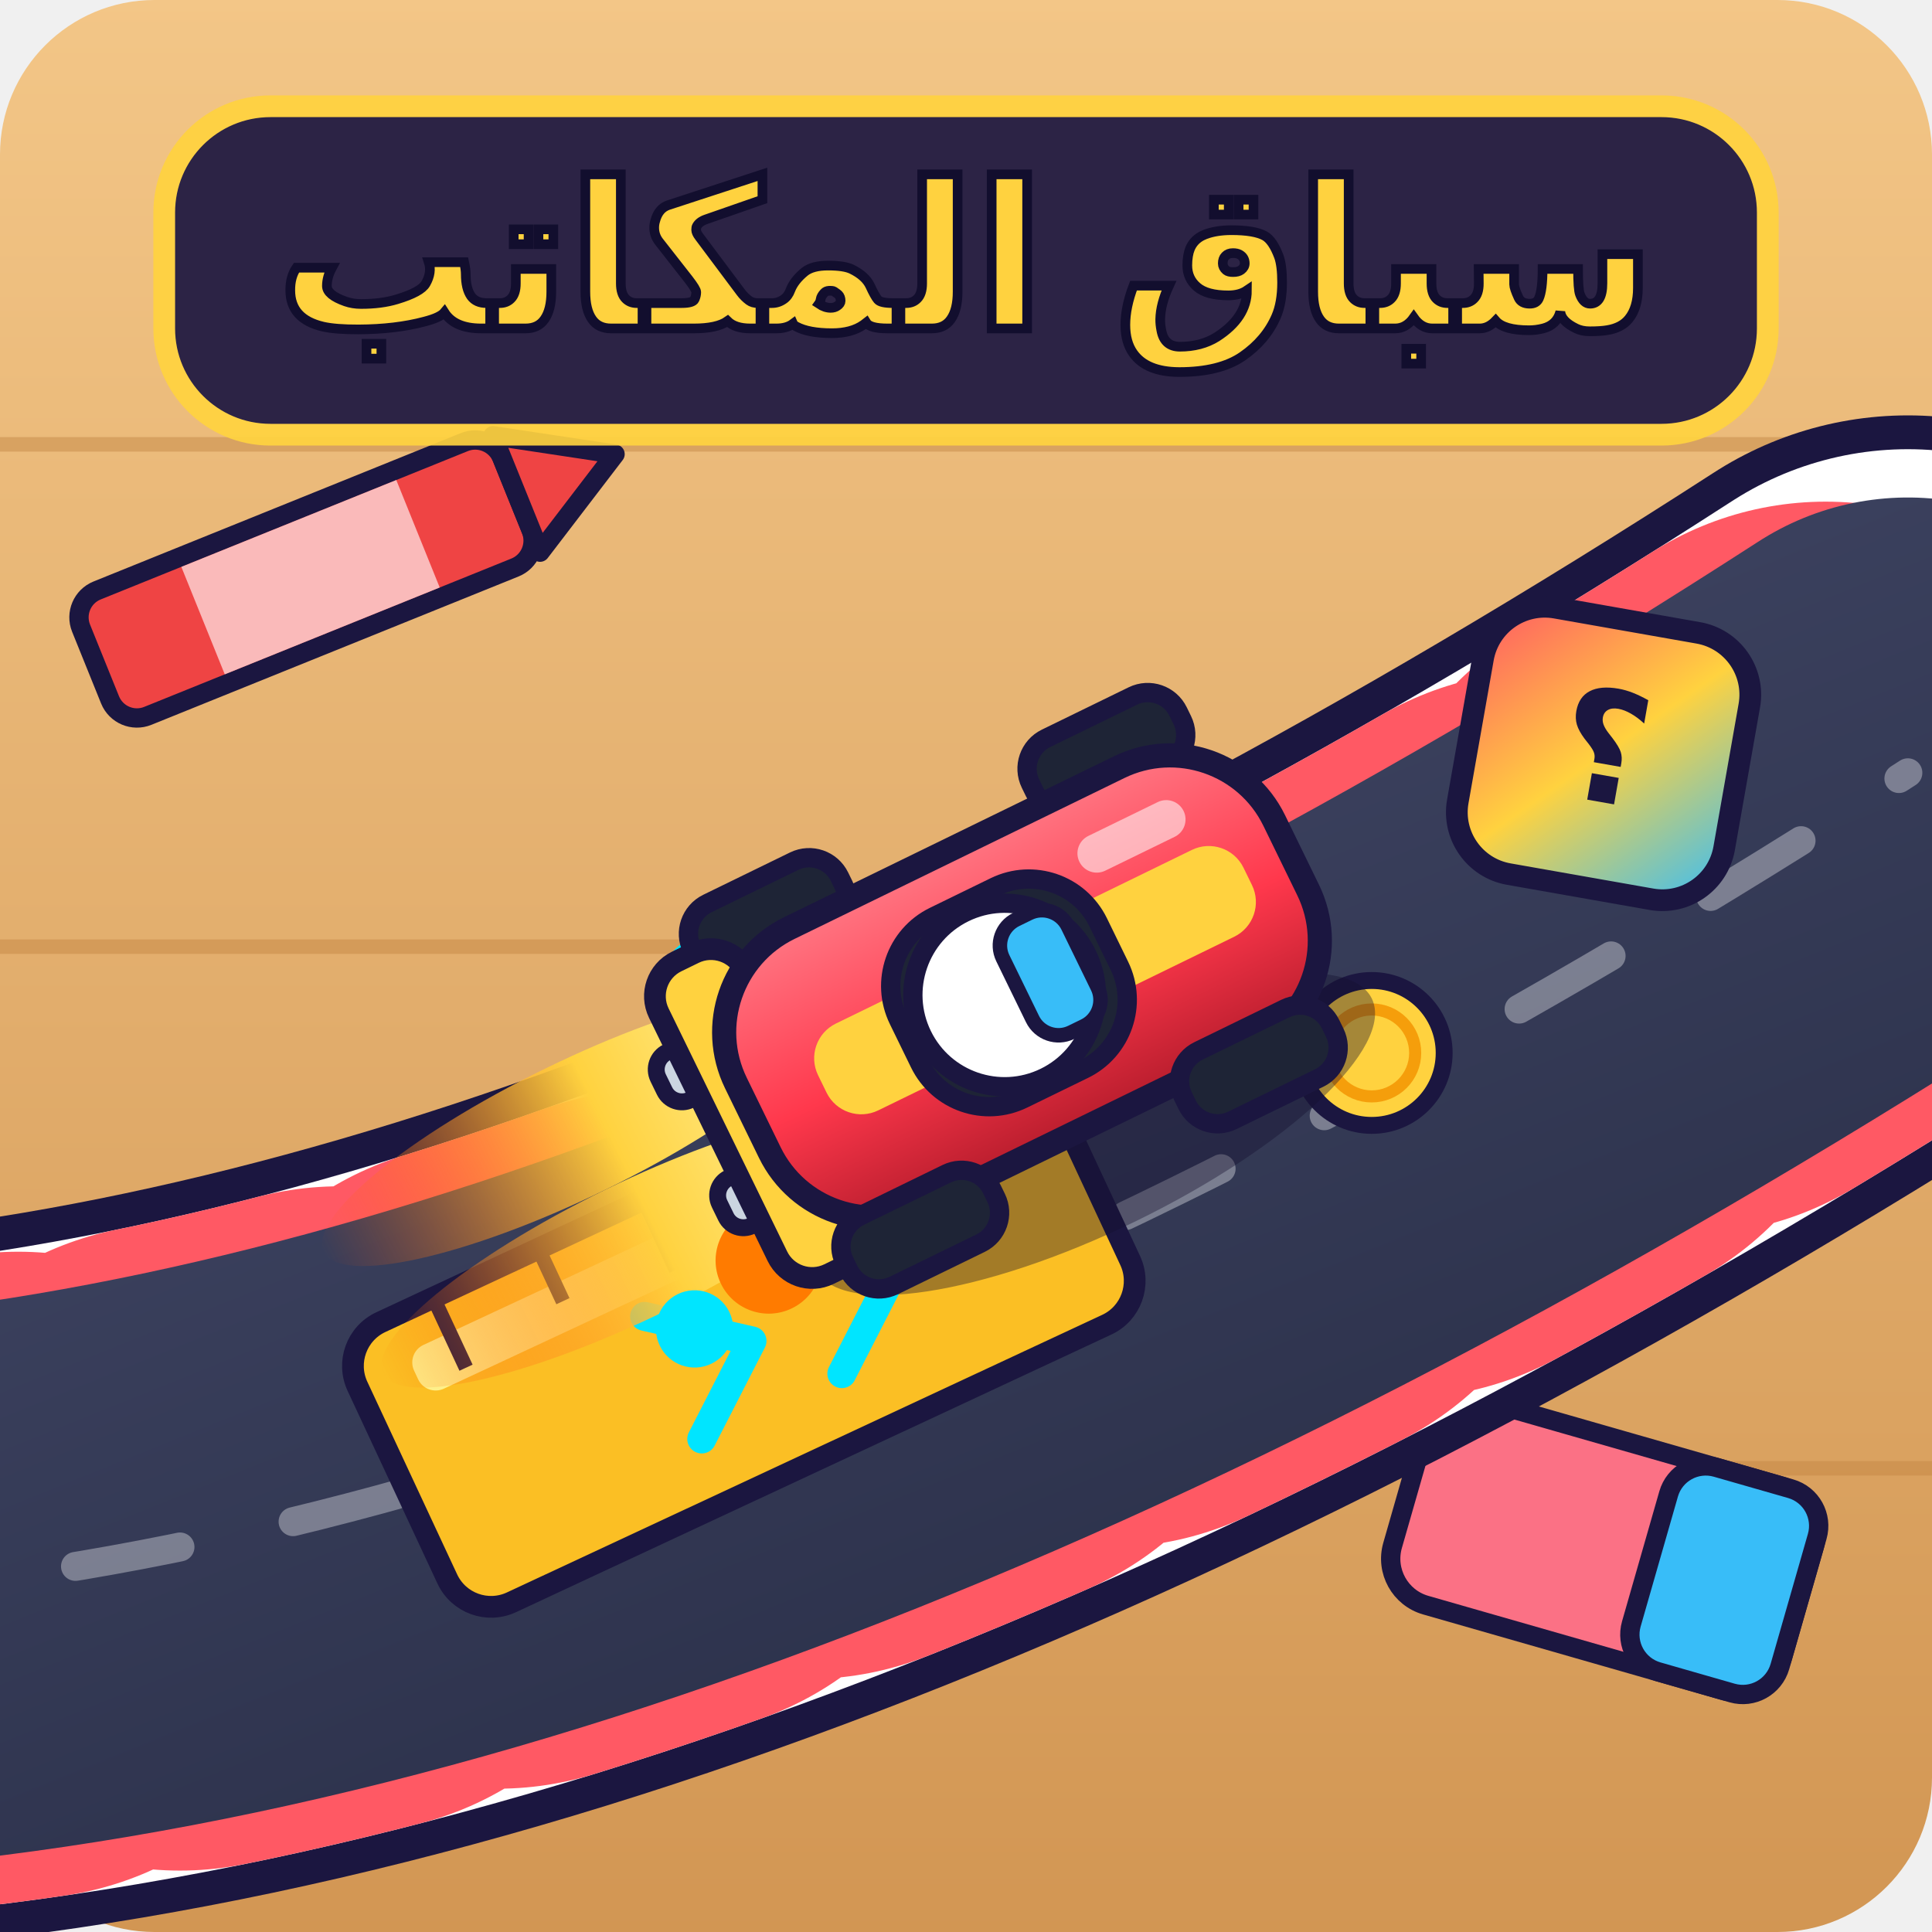
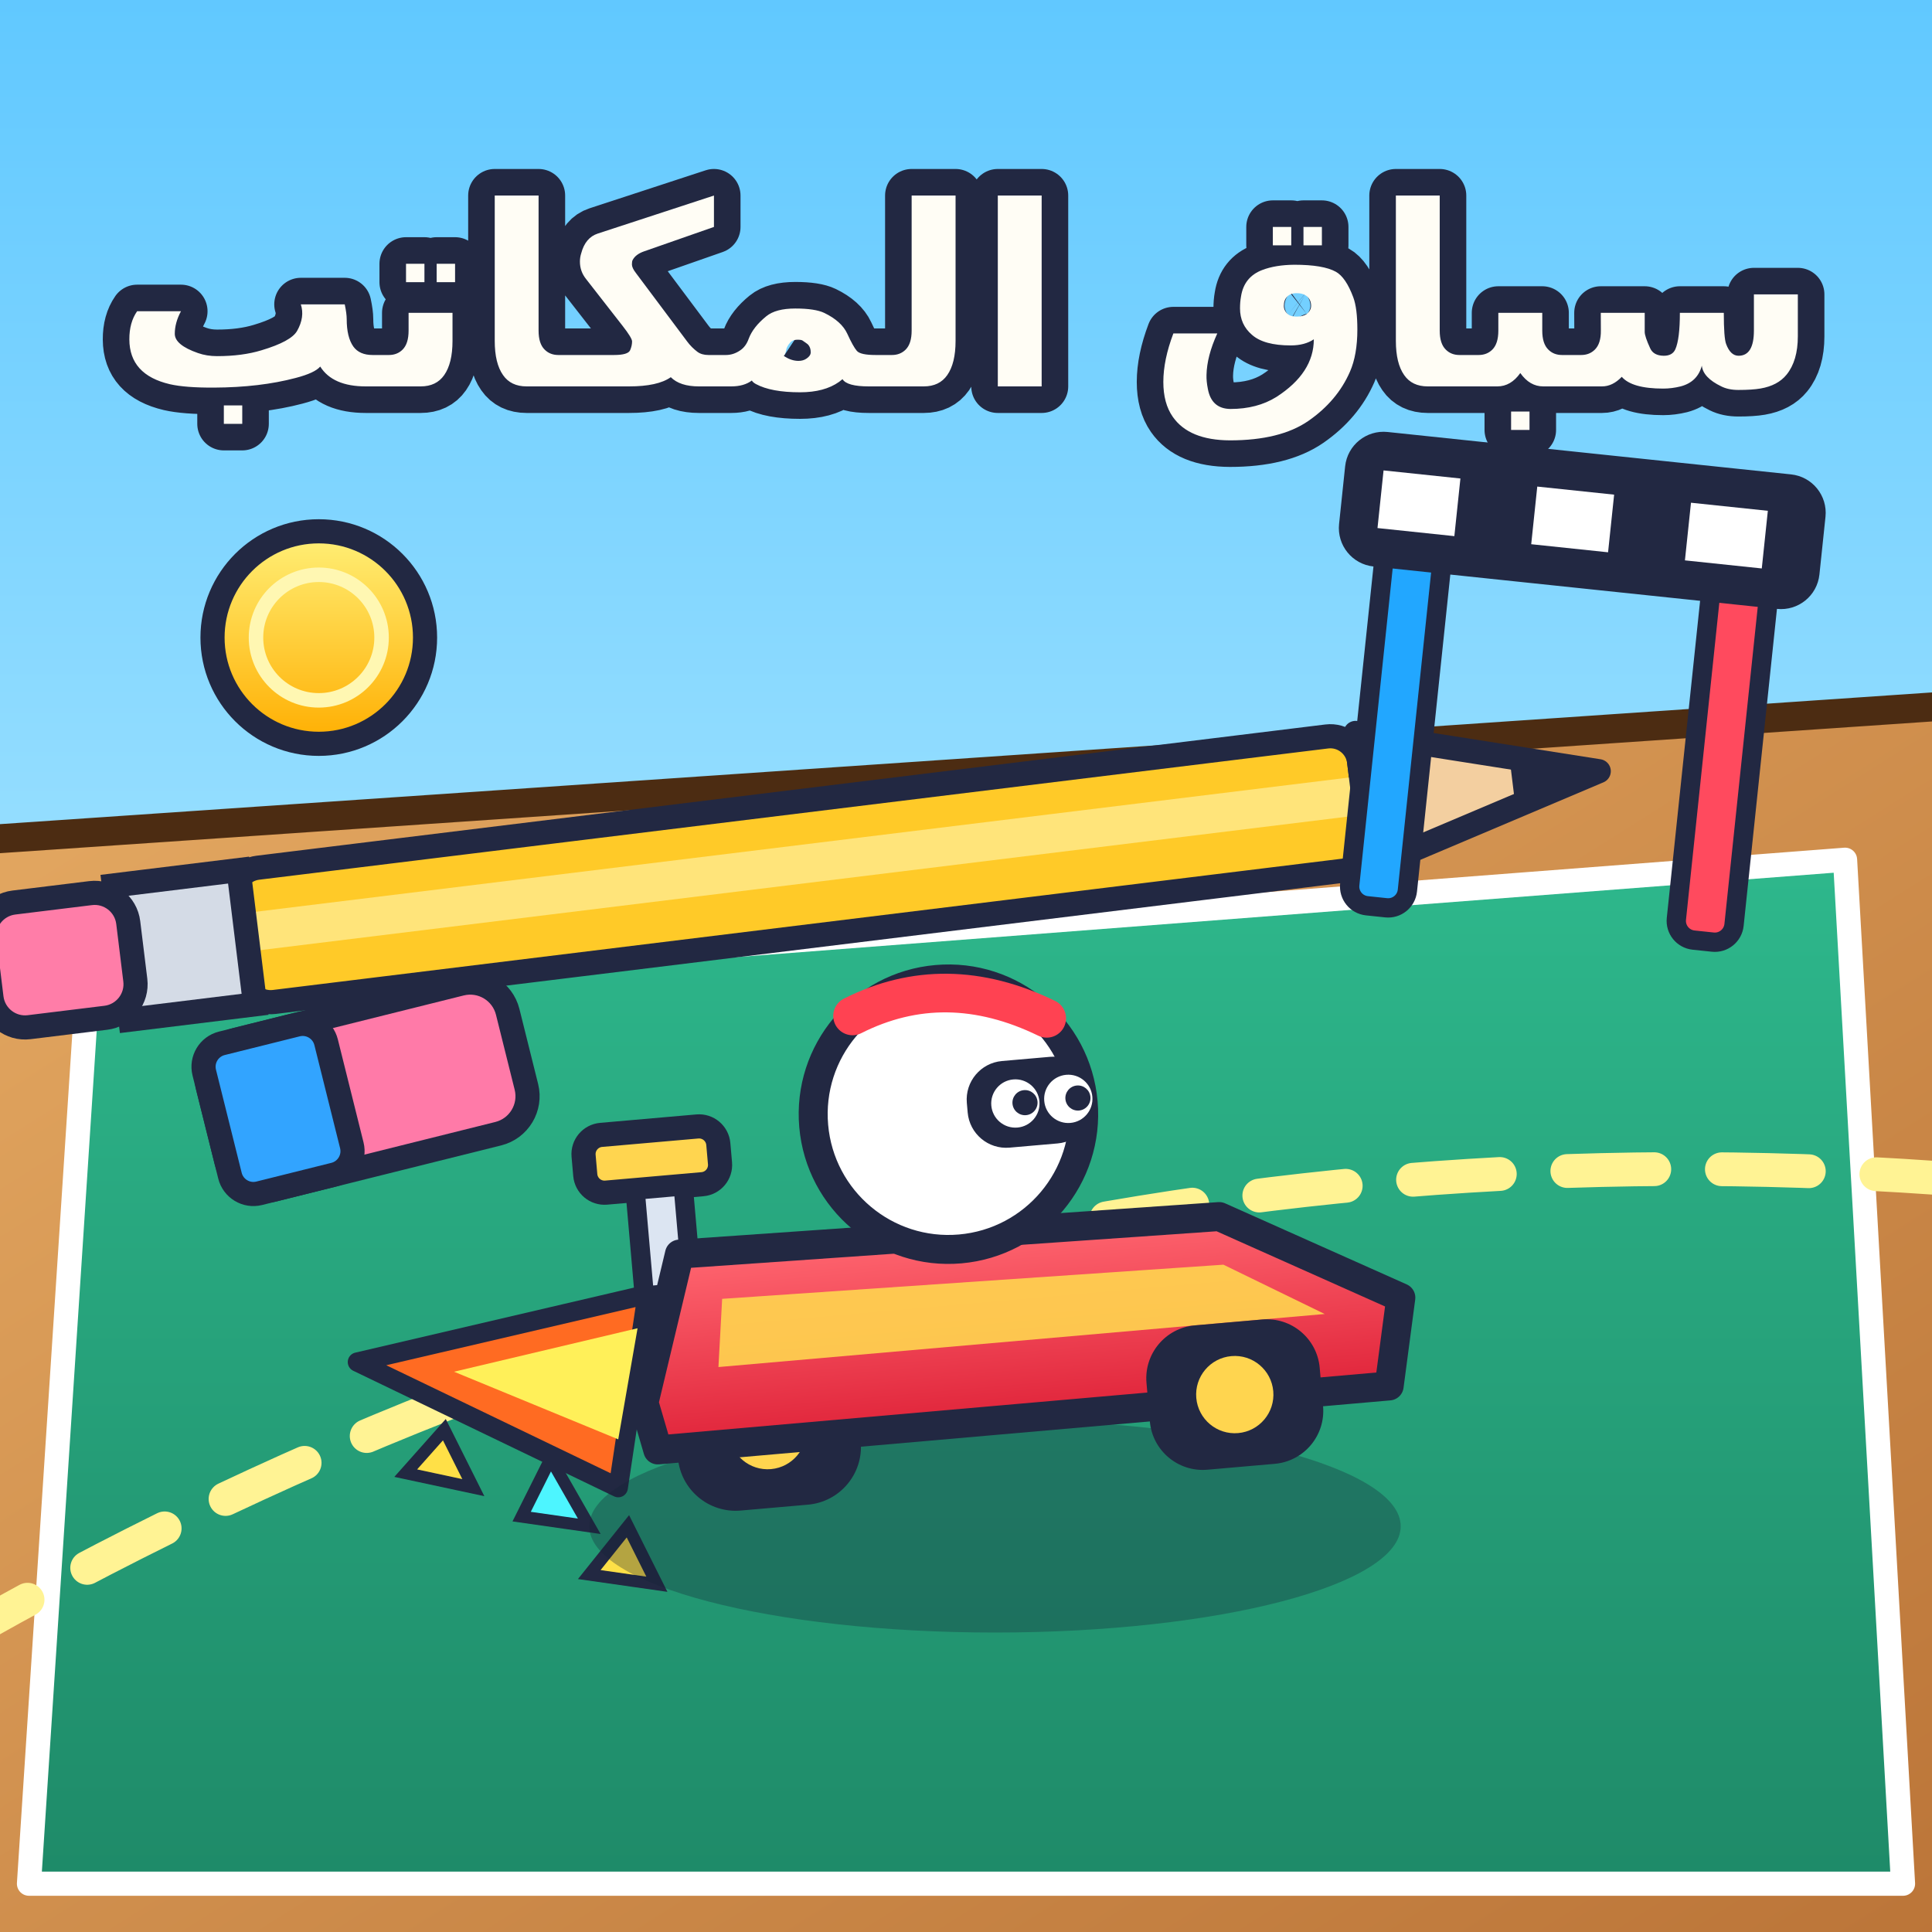
- <svg xmlns="http://www.w3.org/2000/svg" viewBox="0 0 400 400" direction="rtl">
+ <svg xmlns="http://www.w3.org/2000/svg" viewBox="0 0 400 400">
  <defs>
-     <linearGradient id="deskBg" x1="0" y1="0" x2="0" y2="1">
-       <stop offset="0%" stop-color="#f3c687" />
-       <stop offset="100%" stop-color="#d29653" />
+     <linearGradient id="bg" x1="0" y1="0" x2="0" y2="1">
+       <stop offset="0%" stop-color="#60c8ff" />
+       <stop offset="52%" stop-color="#9fe2ff" />
+       <stop offset="100%" stop-color="#d89b56" />
    </linearGradient>
-     <linearGradient id="roadGrad" x1="0" y1="0" x2="1" y2="1">
-       <stop offset="0%" stop-color="#434968" />
-       <stop offset="100%" stop-color="#282d46" />
+     <linearGradient id="wood" x1="0" y1="0" x2="1" y2="1">
+       <stop offset="0%" stop-color="#e5aa63" />
+       <stop offset="100%" stop-color="#b97236" />
+     </linearGradient>
+     <linearGradient id="road" x1="0" y1="0" x2="0" y2="1">
+       <stop offset="0%" stop-color="#2eb88c" />
+       <stop offset="100%" stop-color="#1e8a68" />
    </linearGradient>
    <linearGradient id="kartRed" x1="0" y1="0" x2="0" y2="1">
-       <stop offset="0%" stop-color="#ff7582" />
-       <stop offset="55%" stop-color="#ff384c" />
-       <stop offset="100%" stop-color="#b81d2d" />
+       <stop offset="0%" stop-color="#ff6670" />
+       <stop offset="100%" stop-color="#e0243a" />
    </linearGradient>
-     <linearGradient id="nitroFlame" x1="1" y1="0.5" x2="0" y2="0.5">
-       <stop offset="0%" stop-color="#fff7ae" />
-       <stop offset="45%" stop-color="#ffd23f" />
-       <stop offset="100%" stop-color="#ff4e00" stop-opacity="0" />
-     </linearGradient>
-     <linearGradient id="boxGrad" x1="0" y1="0" x2="1" y2="1">
-       <stop offset="0%" stop-color="#ff5964" />
-       <stop offset="50%" stop-color="#ffd23f" />
-       <stop offset="100%" stop-color="#38bdf8" />
+     <linearGradient id="gold" x1="0" y1="0" x2="0" y2="1">
+       <stop offset="0%" stop-color="#fff078" />
+       <stop offset="100%" stop-color="#ffae00" />
    </linearGradient>
  </defs>
-   <rect width="400" height="400" rx="32" fill="url(#deskBg)" />
-   <g stroke="#c28340" stroke-width="3" opacity="0.45">
-     <line x1="0" y1="92" x2="400" y2="92" />
-     <line x1="0" y1="196" x2="400" y2="196" />
-     <line x1="0" y1="304" x2="400" y2="304" />
+   <rect width="400" height="400" fill="url(#bg)" />
+   <path d="M-20 175 L420 145 L420 420 L-20 420 Z" fill="url(#wood)" stroke="#4c2c12" stroke-width="6" />
+   <path d="M18 206 L382 178 L394 390 L6 390 Z" fill="url(#road)" stroke="#ffffff" stroke-width="5" stroke-linejoin="round" />
+   <path d="M-10 340 Q190 225 415 245" fill="none" stroke="#fff394" stroke-width="7" stroke-dasharray="18 14" stroke-linecap="round" />
+   <g transform="translate(198,176) rotate(-7)">
+     <rect x="-150" y="-14" width="235" height="28" rx="6" fill="#ffca28" stroke="#222842" stroke-width="5" />
+     <rect x="-150" y="-5" width="235" height="8" fill="#ffe47a" />
+     <rect x="-174" y="-14" width="26" height="28" fill="#d4dbe6" stroke="#222842" stroke-width="5" />
+     <rect x="-202" y="-13" width="30" height="26" rx="7" fill="#ff7da8" stroke="#222842" stroke-width="5" />
+     <polygon points="85,-14 134,0 85,14" fill="#f3cfa0" stroke="#222842" stroke-width="5" stroke-linejoin="round" />
+     <polygon points="116,-5 134,0 116,5" fill="#222842" />
  </g>
-   <g transform="translate(68 118) rotate(-22)">
-     <rect x="-52" y="-14" width="94" height="28" rx="6" fill="#ef4444" stroke="#1b1640" stroke-width="4" />
-     <polygon points="42,-13 64,0 42,13" fill="#ef4444" stroke="#1b1640" stroke-width="4" stroke-linejoin="round" />
-     <rect x="-28" y="-12" width="48" height="24" fill="#fee2e2" opacity="0.75" />
+   <g transform="translate(292,102) rotate(6)">
+     <rect x="-4" y="0" width="12" height="86" rx="4" fill="#22a7ff" stroke="#222842" stroke-width="4" />
+     <rect x="64" y="0" width="12" height="86" rx="4" fill="#ff4a5e" stroke="#222842" stroke-width="4" />
+     <rect x="-12" y="-10" width="96" height="24" rx="6" fill="#222842" stroke="#222842" stroke-width="4" />
+     <rect x="-6" y="-4" width="16" height="12" fill="#fff" />
+     <rect x="26" y="-4" width="16" height="12" fill="#fff" />
+     <rect x="58" y="-4" width="16" height="12" fill="#fff" />
  </g>
-   <g transform="translate(332 320) rotate(16)">
-     <rect x="-42" y="-22" width="84" height="44" rx="10" fill="#fb7185" stroke="#1b1640" stroke-width="4" />
-     <rect x="10" y="-22" width="32" height="44" rx="8" fill="#38bdf8" stroke="#1b1640" stroke-width="4" />
+   <g transform="translate(76,225) rotate(-14)">
+     <rect x="-32" y="-16" width="64" height="32" rx="8" fill="#ff7aa8" stroke="#222842" stroke-width="5" />
+     <rect x="-32" y="-16" width="26" height="32" rx="5" fill="#32a4ff" stroke="#222842" stroke-width="5" />
  </g>
-   <path d="M -30 330 Q 155 315 395 160" fill="none" stroke="#1b1640" stroke-width="148" stroke-linecap="round" />
-   <path d="M -30 330 Q 155 315 395 160" fill="none" stroke="#ffffff" stroke-width="134" stroke-linecap="round" />
-   <path d="M -30 330 Q 155 315 395 160" fill="none" stroke="#ff5964" stroke-width="134" stroke-dasharray="34 34" stroke-linecap="round" />
-   <path d="M -30 330 Q 155 315 395 160" fill="none" stroke="url(#roadGrad)" stroke-width="114" stroke-linecap="round" />
-   <path d="M -30 330 Q 155 315 395 160" fill="none" stroke="#ffffff" stroke-opacity="0.35" stroke-width="6" stroke-dasharray="22 24" stroke-linecap="round" />
-   <g transform="translate(154 274) rotate(-25)">
-     <rect x="-78" y="-32" width="156" height="64" rx="10" fill="#fbbf24" stroke="#1b1640" stroke-width="4.5" />
-     <rect x="-66" y="-24" width="132" height="10" rx="4" fill="#fef08a" />
-     <g stroke="#1b1640" stroke-width="3">
-       <line x1="-56" y1="-32" x2="-56" y2="-16" />
-       <line x1="-32" y1="-32" x2="-32" y2="-20" />
-       <line x1="-8" y1="-32" x2="-8" y2="-16" />
-       <line x1="16" y1="-32" x2="16" y2="-20" />
-       <line x1="40" y1="-32" x2="40" y2="-16" />
-       <line x1="64" y1="-32" x2="64" y2="-20" />
-     </g>
-     <polyline points="-18,-10 0,4 -18,18" fill="none" stroke="#00e5ff" stroke-width="6" stroke-linecap="round" stroke-linejoin="round" />
-     <polyline points="14,-10 32,4 14,18" fill="none" stroke="#00e5ff" stroke-width="6" stroke-linecap="round" stroke-linejoin="round" />
+   <path d="M74 282 L134 268 L128 308 Z" fill="#ff6b22" stroke="#222842" stroke-width="4" stroke-linejoin="round" />
+   <path d="M94 284 L132 275 L128 298 Z" fill="#fff059" />
+   <g fill="#4df5ff" stroke="#222842" stroke-width="2.5">
+     <polygon points="108,314 114,302 122,316" />
+     <polygon points="84,305 92,296 98,308" fill="#ffe047" />
+     <polygon points="122,326 130,316 136,328" fill="#ffe047" />
  </g>
-   <g transform="translate(332 156) rotate(10)">
-     <rect x="-28" y="-28" width="56" height="56" rx="13" fill="url(#boxGrad)" stroke="#1b1640" stroke-width="4.5" />
-     <text x="0" y="10" text-anchor="middle" font-family="Fredoka, Cairo, sans-serif" font-weight="900" font-size="32" fill="#1b1640">؟</text>
+   <ellipse cx="206" cy="316" rx="84" ry="22" fill="#142336" opacity="0.32" />
+   <g transform="translate(206,272) rotate(-5)">
+     <rect x="-82" y="-44" width="28" height="12" rx="4" fill="#ffd54f" stroke="#222842" stroke-width="5" />
+     <rect x="-72" y="-32" width="10" height="22" fill="#dce5f2" stroke="#222842" stroke-width="4" />
+     <rect x="-68" y="4" width="38" height="32" rx="12" fill="#222842" />
+     <circle cx="-49" cy="20" r="8" fill="#ffd54f" />
+     <path d="M-74 12 L-64 -18 L48 -16 L84 4 L80 22 L-72 22 Z" fill="url(#kartRed)" stroke="#222842" stroke-width="6" stroke-linejoin="round" />
+     <path d="M-56 -8 L48 -6 L68 6 L-58 6 Z" fill="#ffd54f" opacity="0.9" />
+     <rect x="30" y="6" width="36" height="30" rx="11" fill="#222842" />
+     <circle cx="48" cy="21" r="8" fill="#ffd54f" />
+     <circle cx="-6" cy="-42" r="28" fill="#ffffff" stroke="#222842" stroke-width="6" />
+     <path d="M-24 -64 Q-4 -72 16 -60" fill="none" stroke="#ff4252" stroke-width="8" stroke-linecap="round" />
+     <rect x="-2" y="-52" width="26" height="18" rx="8" fill="#222842" />
+     <circle cx="8" cy="-43" r="5" fill="#fff" />
+     <circle cx="19" cy="-43" r="5" fill="#fff" />
+     <circle cx="10" cy="-43" r="2.6" fill="#222842" />
+     <circle cx="21" cy="-43" r="2.6" fill="#222842" />
  </g>
-   <g transform="translate(284 218)">
-     <circle r="15" fill="#ffd23f" stroke="#1b1640" stroke-width="3.5" />
-     <circle r="9" fill="none" stroke="#f59e0b" stroke-width="2.5" />
+   <g transform="translate(66,132)">
+     <circle r="22" fill="url(#gold)" stroke="#222842" stroke-width="5" />
+     <circle r="13" fill="none" stroke="#fff7b2" stroke-width="3" />
  </g>
-   <g transform="translate(208 206) rotate(-26)">
-     <ellipse cx="-92" cy="-14" rx="58" ry="14" fill="url(#nitroFlame)" />
-     <ellipse cx="-92" cy="14" rx="58" ry="14" fill="url(#nitroFlame)" />
-     <circle cx="-68" cy="28" r="11" fill="#ff7b00" />
-     <circle cx="-88" cy="34" r="8" fill="#00e5ff" />
-     <circle cx="-54" cy="-30" r="9" fill="#00e5ff" />
-     <ellipse cx="4" cy="34" rx="64" ry="20" fill="#120e2e" opacity="0.38" />
-     <rect x="-54" y="-44" width="34" height="16" rx="7" fill="#1e2436" stroke="#1b1640" stroke-width="4" />
-     <rect x="24" y="-44" width="34" height="16" rx="7" fill="#1e2436" stroke="#1b1640" stroke-width="4" />
-     <rect x="-72" y="-20" width="18" height="11" rx="4" fill="#cbd5e1" stroke="#1b1640" stroke-width="3.5" />
-     <rect x="-72" y="9" width="18" height="11" rx="4" fill="#cbd5e1" stroke="#1b1640" stroke-width="3.5" />
-     <rect x="-66" y="-36" width="20" height="72" rx="8" fill="#ffd23f" stroke="#1b1640" stroke-width="4.5" />
-     <rect x="-58" y="-32" width="124" height="64" rx="24" fill="url(#kartRed)" stroke="#1b1640" stroke-width="5" />
-     <rect x="-42" y="-10" width="98" height="20" rx="8" fill="#ffd23f" />
-     <rect x="26" y="-22" width="24" height="8" rx="4" fill="#ffffff" opacity="0.55" />
-     <rect x="-22" y="-21" width="46" height="42" rx="16" fill="#1e2436" stroke="#1b1640" stroke-width="4" />
-     <circle cx="0" cy="0" r="19" fill="#ffffff" stroke="#1b1640" stroke-width="4" />
-     <rect x="3" y="-13" width="15" height="26" rx="6" fill="#38bdf8" stroke="#1b1640" stroke-width="3" />
-     <rect x="-54" y="28" width="34" height="16" rx="7" fill="#1e2436" stroke="#1b1640" stroke-width="4" />
-     <rect x="24" y="28" width="34" height="16" rx="7" fill="#1e2436" stroke="#1b1640" stroke-width="4" />
-   </g>
-   <g transform="translate(200 56)">
-     <rect x="-166" y="-34" width="332" height="68" rx="22" fill="#1b1640" opacity="0.92" stroke="#ffd23f" stroke-width="4.5" />
-     <text x="0" y="12" text-anchor="middle" font-family="Fredoka, Cairo, Tajawal, sans-serif" font-weight="900" font-size="42" fill="#ffd23f" stroke="#120e2e" stroke-width="2">سباق المكاتب</text>
-   </g>
+   <text x="200" y="80" text-anchor="middle" direction="rtl" font-family="Fredoka, 'Baloo Bhaijaan 2', Tahoma, sans-serif" font-size="52" font-weight="700" fill="#fffdf5" stroke="#222842" stroke-width="11" paint-order="stroke fill" stroke-linejoin="round">سباق المكاتب</text>
</svg>
